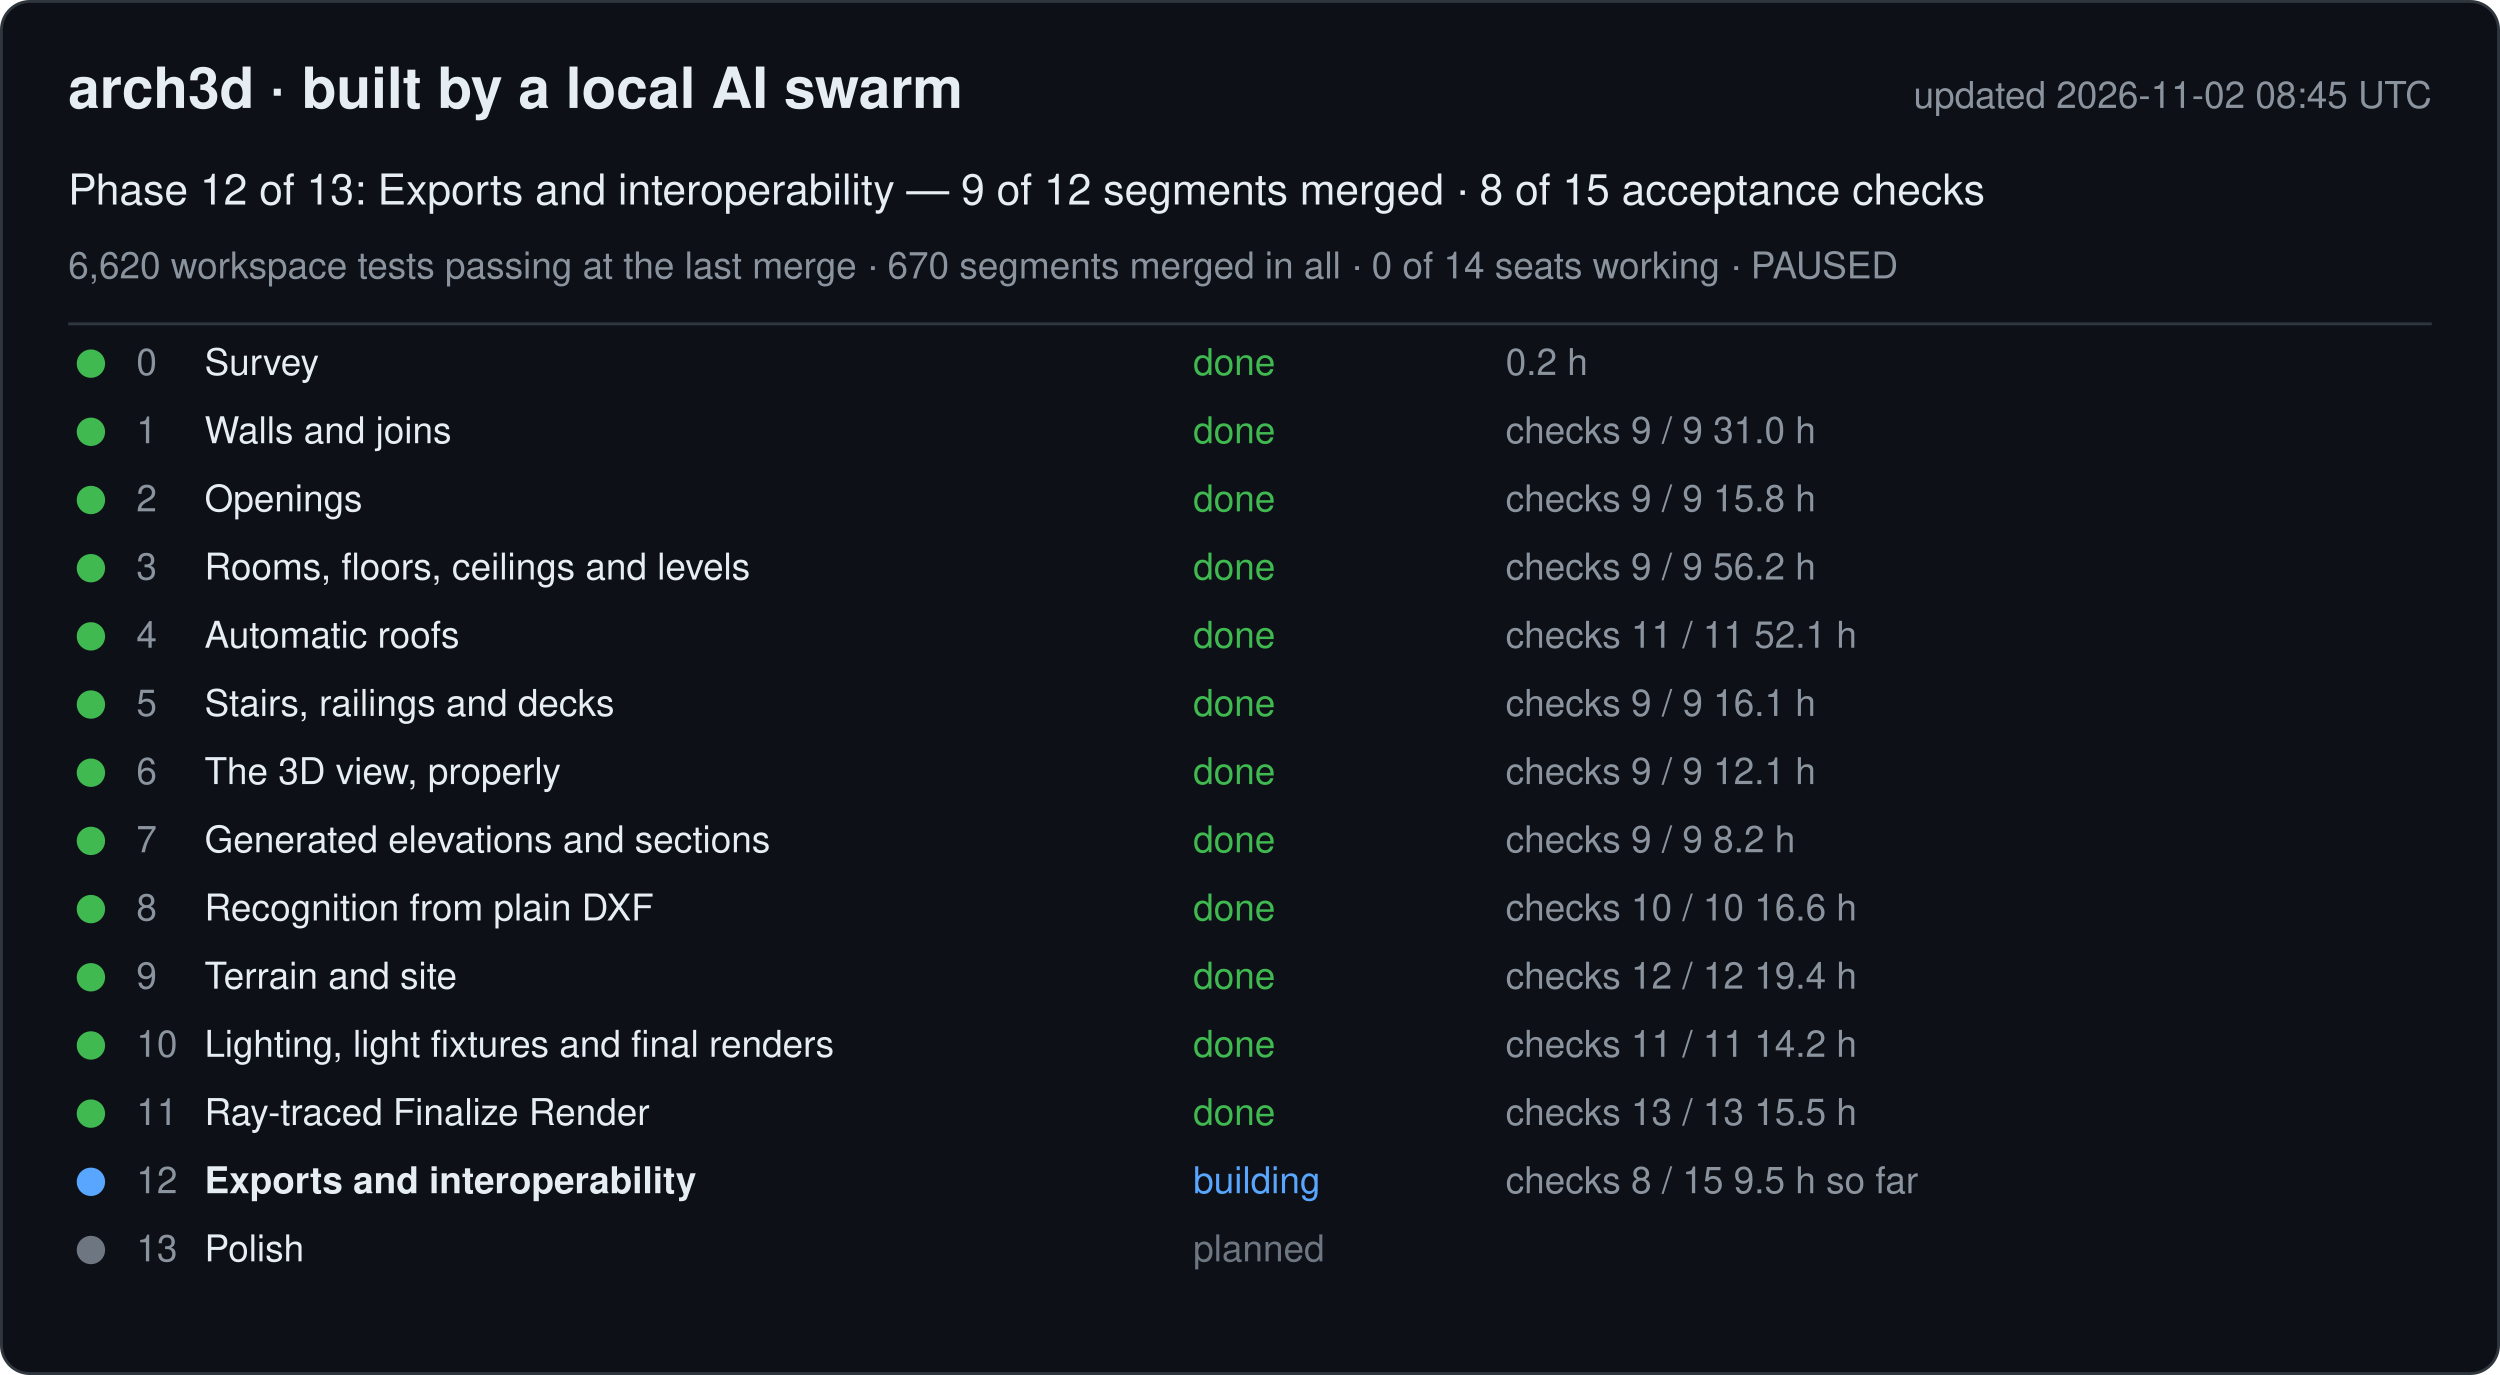
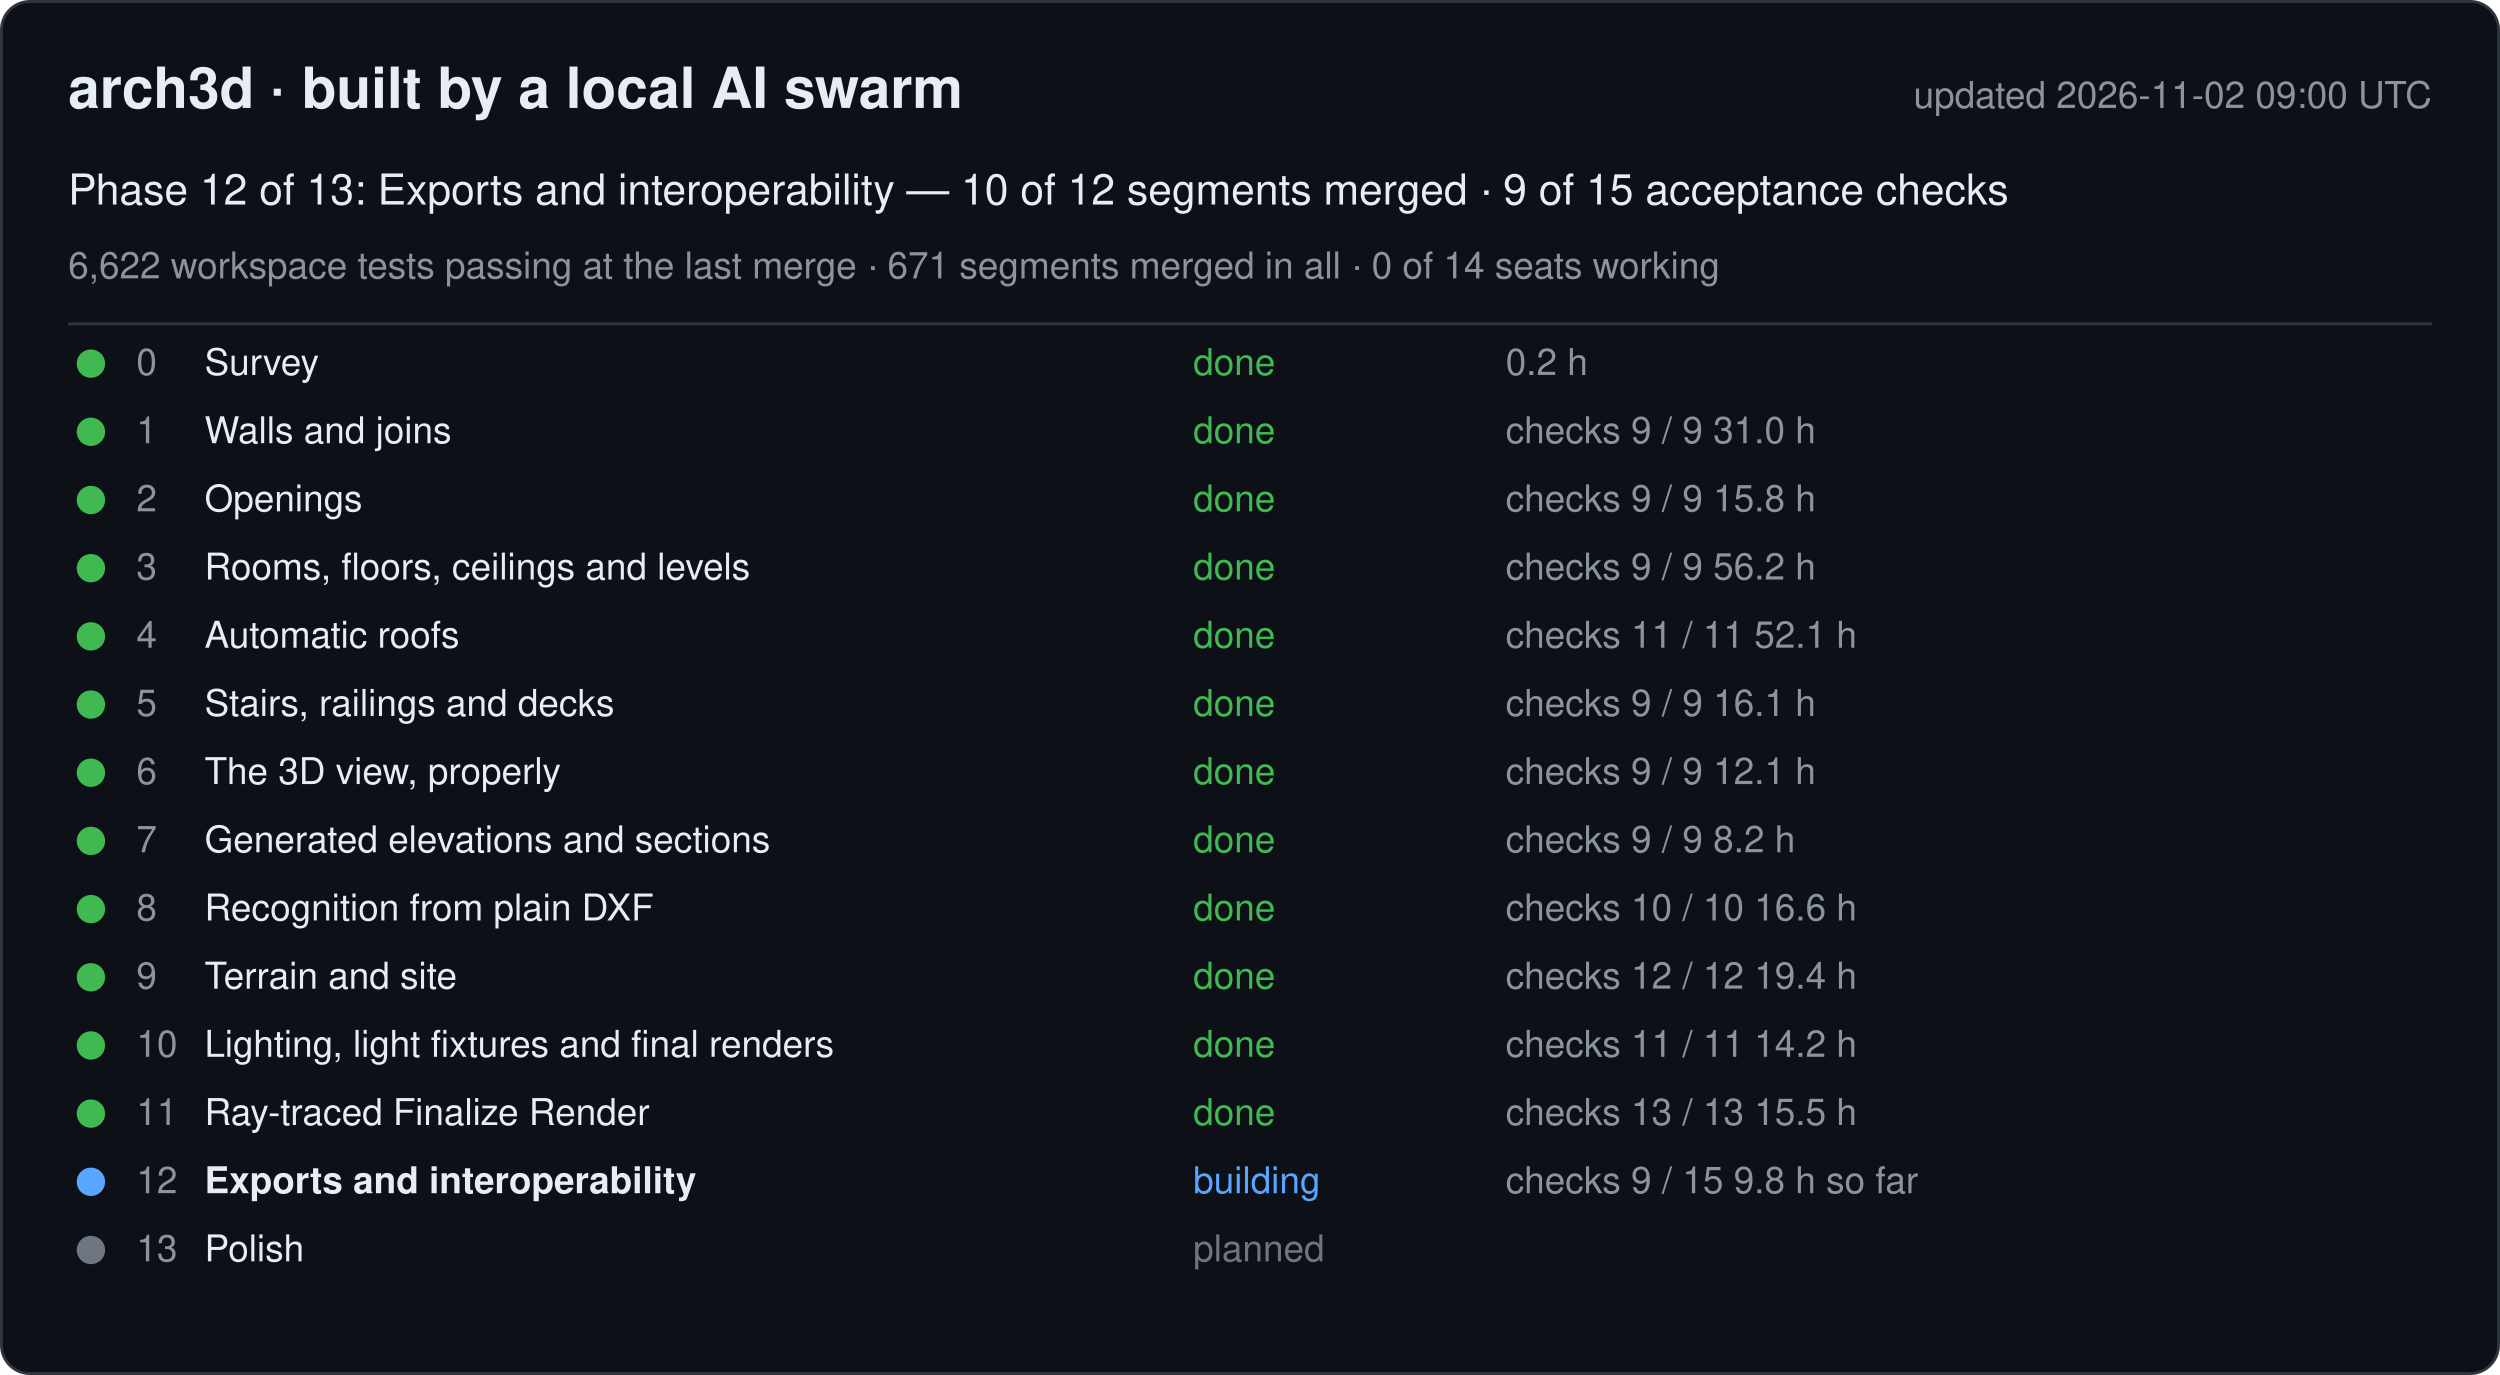
<svg xmlns="http://www.w3.org/2000/svg" width="880" height="484" viewBox="0 0 880 484" font-family="-apple-system, Segoe UI, Helvetica, Arial, sans-serif">
  <rect x="0.5" y="0.5" width="879" height="483" rx="10" fill="#0d1117" stroke="#30363d" />
  <text x="24" y="38" font-size="20" font-weight="600" fill="#e6edf3">arch3d · built by a local AI swarm</text>
-   <text x="856" y="38" font-size="13" fill="#8b949e" text-anchor="end">updated 2026-11-02 08:45 UTC</text>
-   <text x="24" y="72" font-size="15" fill="#e6edf3">Phase 12 of 13: Exports and interoperability — 9 of 12 segments merged · 8 of 15 acceptance checks</text>
-   <text x="24" y="98" font-size="13" fill="#8b949e">6,620 workspace tests passing at the last merge · 670 segments merged in all · 0 of 14 seats working · PAUSED</text>
+   <text x="856" y="38" font-size="13" fill="#8b949e" text-anchor="end">updated 2026-11-02 09:00 UTC</text>
+   <text x="24" y="72" font-size="15" fill="#e6edf3">Phase 12 of 13: Exports and interoperability — 10 of 12 segments merged · 9 of 15 acceptance checks</text>
+   <text x="24" y="98" font-size="13" fill="#8b949e">6,622 workspace tests passing at the last merge · 671 segments merged in all · 0 of 14 seats working</text>
  <line x1="24" y1="114" x2="856" y2="114" stroke="#30363d" />
  <g data-phase="0">
    <circle cx="32" cy="128" r="5" fill="#3fb950" />
    <text x="48" y="132" font-size="13" fill="#8b949e">0</text>
    <text x="72" y="132" font-size="13" fill="#e6edf3">Survey</text>
    <text x="420" y="132" font-size="13" fill="#3fb950">done</text>
    <text x="530" y="132" font-size="13" fill="#8b949e">0.2 h</text>
  </g>
  <g data-phase="1">
    <circle cx="32" cy="152" r="5" fill="#3fb950" />
    <text x="48" y="156" font-size="13" fill="#8b949e">1</text>
    <text x="72" y="156" font-size="13" fill="#e6edf3">Walls and joins</text>
    <text x="420" y="156" font-size="13" fill="#3fb950">done</text>
    <text x="530" y="156" font-size="13" fill="#8b949e">checks 9 / 9   31.0 h</text>
  </g>
  <g data-phase="2">
    <circle cx="32" cy="176" r="5" fill="#3fb950" />
    <text x="48" y="180" font-size="13" fill="#8b949e">2</text>
    <text x="72" y="180" font-size="13" fill="#e6edf3">Openings</text>
    <text x="420" y="180" font-size="13" fill="#3fb950">done</text>
    <text x="530" y="180" font-size="13" fill="#8b949e">checks 9 / 9   15.8 h</text>
  </g>
  <g data-phase="3">
    <circle cx="32" cy="200" r="5" fill="#3fb950" />
    <text x="48" y="204" font-size="13" fill="#8b949e">3</text>
    <text x="72" y="204" font-size="13" fill="#e6edf3">Rooms, floors, ceilings and levels</text>
    <text x="420" y="204" font-size="13" fill="#3fb950">done</text>
    <text x="530" y="204" font-size="13" fill="#8b949e">checks 9 / 9   56.2 h</text>
  </g>
  <g data-phase="4">
    <circle cx="32" cy="224" r="5" fill="#3fb950" />
    <text x="48" y="228" font-size="13" fill="#8b949e">4</text>
    <text x="72" y="228" font-size="13" fill="#e6edf3">Automatic roofs</text>
    <text x="420" y="228" font-size="13" fill="#3fb950">done</text>
    <text x="530" y="228" font-size="13" fill="#8b949e">checks 11 / 11   52.1 h</text>
  </g>
  <g data-phase="5">
    <circle cx="32" cy="248" r="5" fill="#3fb950" />
    <text x="48" y="252" font-size="13" fill="#8b949e">5</text>
    <text x="72" y="252" font-size="13" fill="#e6edf3">Stairs, railings and decks</text>
    <text x="420" y="252" font-size="13" fill="#3fb950">done</text>
    <text x="530" y="252" font-size="13" fill="#8b949e">checks 9 / 9   16.1 h</text>
  </g>
  <g data-phase="6">
    <circle cx="32" cy="272" r="5" fill="#3fb950" />
    <text x="48" y="276" font-size="13" fill="#8b949e">6</text>
    <text x="72" y="276" font-size="13" fill="#e6edf3">The 3D view, properly</text>
    <text x="420" y="276" font-size="13" fill="#3fb950">done</text>
    <text x="530" y="276" font-size="13" fill="#8b949e">checks 9 / 9   12.1 h</text>
  </g>
  <g data-phase="7">
    <circle cx="32" cy="296" r="5" fill="#3fb950" />
    <text x="48" y="300" font-size="13" fill="#8b949e">7</text>
    <text x="72" y="300" font-size="13" fill="#e6edf3">Generated elevations and sections</text>
    <text x="420" y="300" font-size="13" fill="#3fb950">done</text>
    <text x="530" y="300" font-size="13" fill="#8b949e">checks 9 / 9   8.2 h</text>
  </g>
  <g data-phase="8">
    <circle cx="32" cy="320" r="5" fill="#3fb950" />
    <text x="48" y="324" font-size="13" fill="#8b949e">8</text>
    <text x="72" y="324" font-size="13" fill="#e6edf3">Recognition from plain DXF</text>
    <text x="420" y="324" font-size="13" fill="#3fb950">done</text>
    <text x="530" y="324" font-size="13" fill="#8b949e">checks 10 / 10   16.6 h</text>
  </g>
  <g data-phase="9">
    <circle cx="32" cy="344" r="5" fill="#3fb950" />
    <text x="48" y="348" font-size="13" fill="#8b949e">9</text>
    <text x="72" y="348" font-size="13" fill="#e6edf3">Terrain and site</text>
    <text x="420" y="348" font-size="13" fill="#3fb950">done</text>
    <text x="530" y="348" font-size="13" fill="#8b949e">checks 12 / 12   19.4 h</text>
  </g>
  <g data-phase="10">
    <circle cx="32" cy="368" r="5" fill="#3fb950" />
    <text x="48" y="372" font-size="13" fill="#8b949e">10</text>
    <text x="72" y="372" font-size="13" fill="#e6edf3">Lighting, light fixtures and final renders</text>
    <text x="420" y="372" font-size="13" fill="#3fb950">done</text>
    <text x="530" y="372" font-size="13" fill="#8b949e">checks 11 / 11   14.2 h</text>
  </g>
  <g data-phase="11">
    <circle cx="32" cy="392" r="5" fill="#3fb950" />
    <text x="48" y="396" font-size="13" fill="#8b949e">11</text>
    <text x="72" y="396" font-size="13" fill="#e6edf3">Ray-traced Finalize Render</text>
    <text x="420" y="396" font-size="13" fill="#3fb950">done</text>
    <text x="530" y="396" font-size="13" fill="#8b949e">checks 13 / 13   15.5 h</text>
  </g>
  <g data-phase="12">
    <circle cx="32" cy="416" r="5" fill="#58a6ff" />
    <text x="48" y="420" font-size="13" fill="#8b949e">12</text>
    <text x="72" y="420" font-size="13" fill="#e6edf3" font-weight="600">Exports and interoperability</text>
    <text x="420" y="420" font-size="13" fill="#58a6ff">building</text>
-     <text x="530" y="420" font-size="13" fill="#8b949e">checks 8 / 15   9.5 h so far</text>
+     <text x="530" y="420" font-size="13" fill="#8b949e">checks 9 / 15   9.8 h so far</text>
  </g>
  <g data-phase="13">
    <circle cx="32" cy="440" r="5" fill="#6e7681" />
    <text x="48" y="444" font-size="13" fill="#8b949e">13</text>
    <text x="72" y="444" font-size="13" fill="#e6edf3">Polish</text>
    <text x="420" y="444" font-size="13" fill="#6e7681">planned</text>
    <text x="530" y="444" font-size="13" fill="#8b949e" />
  </g>
</svg>
